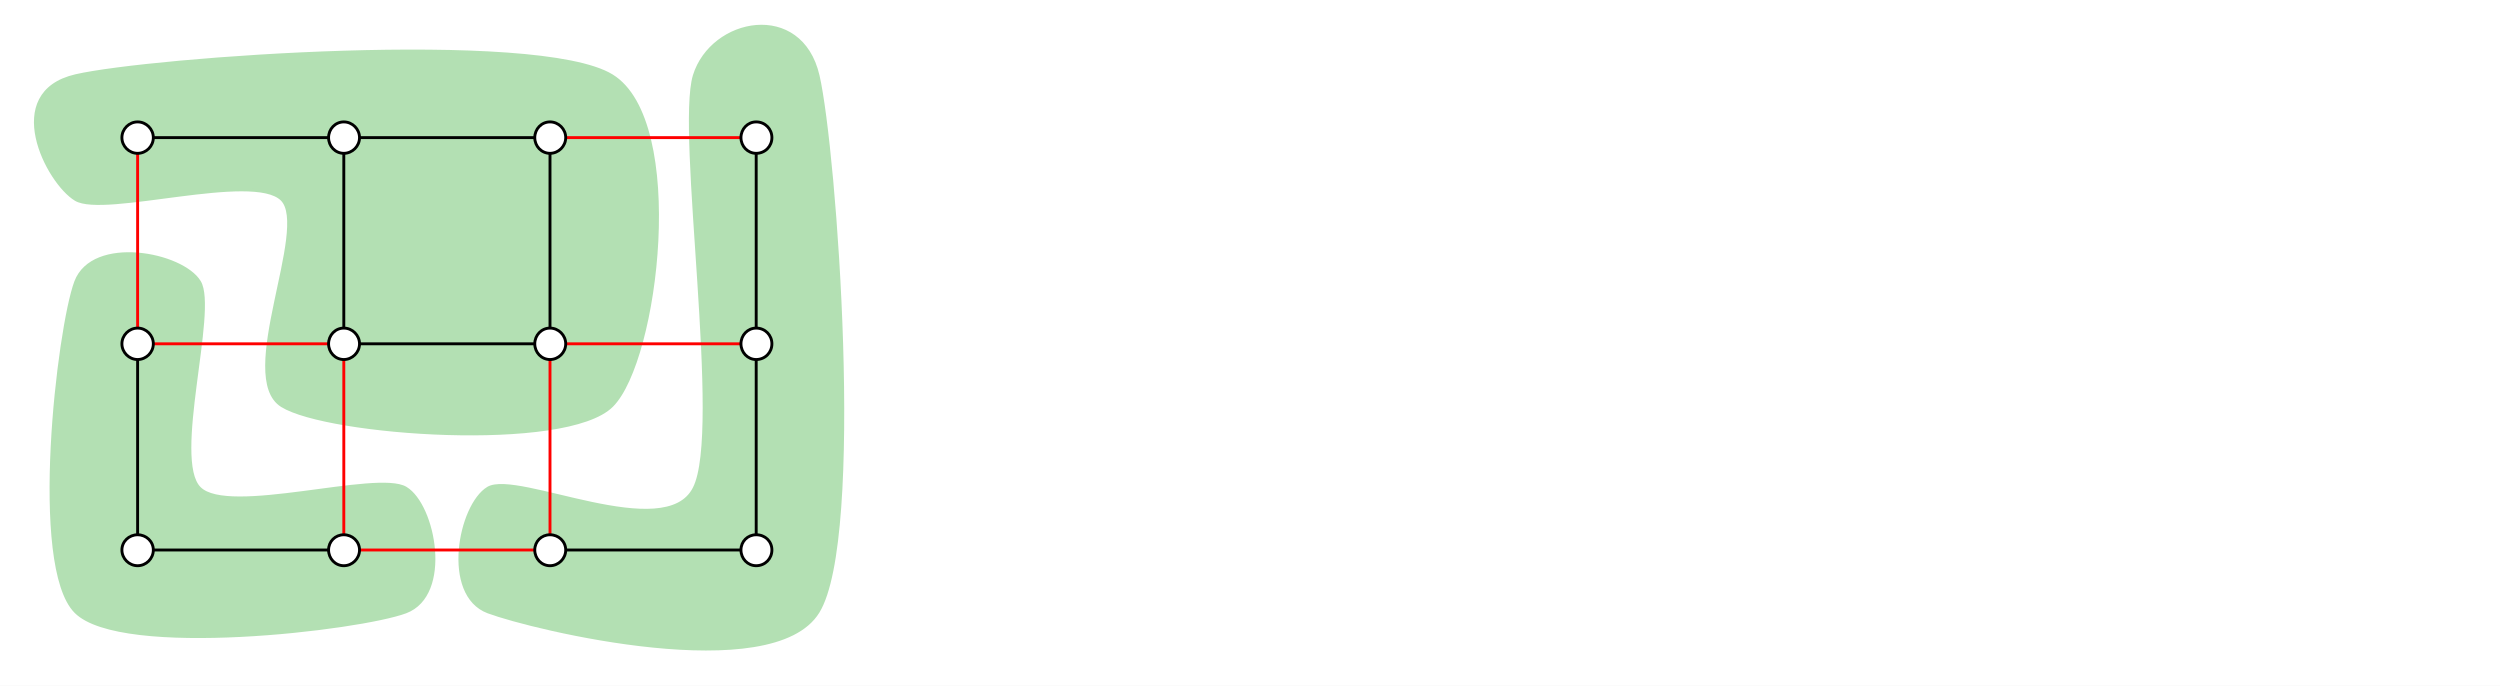
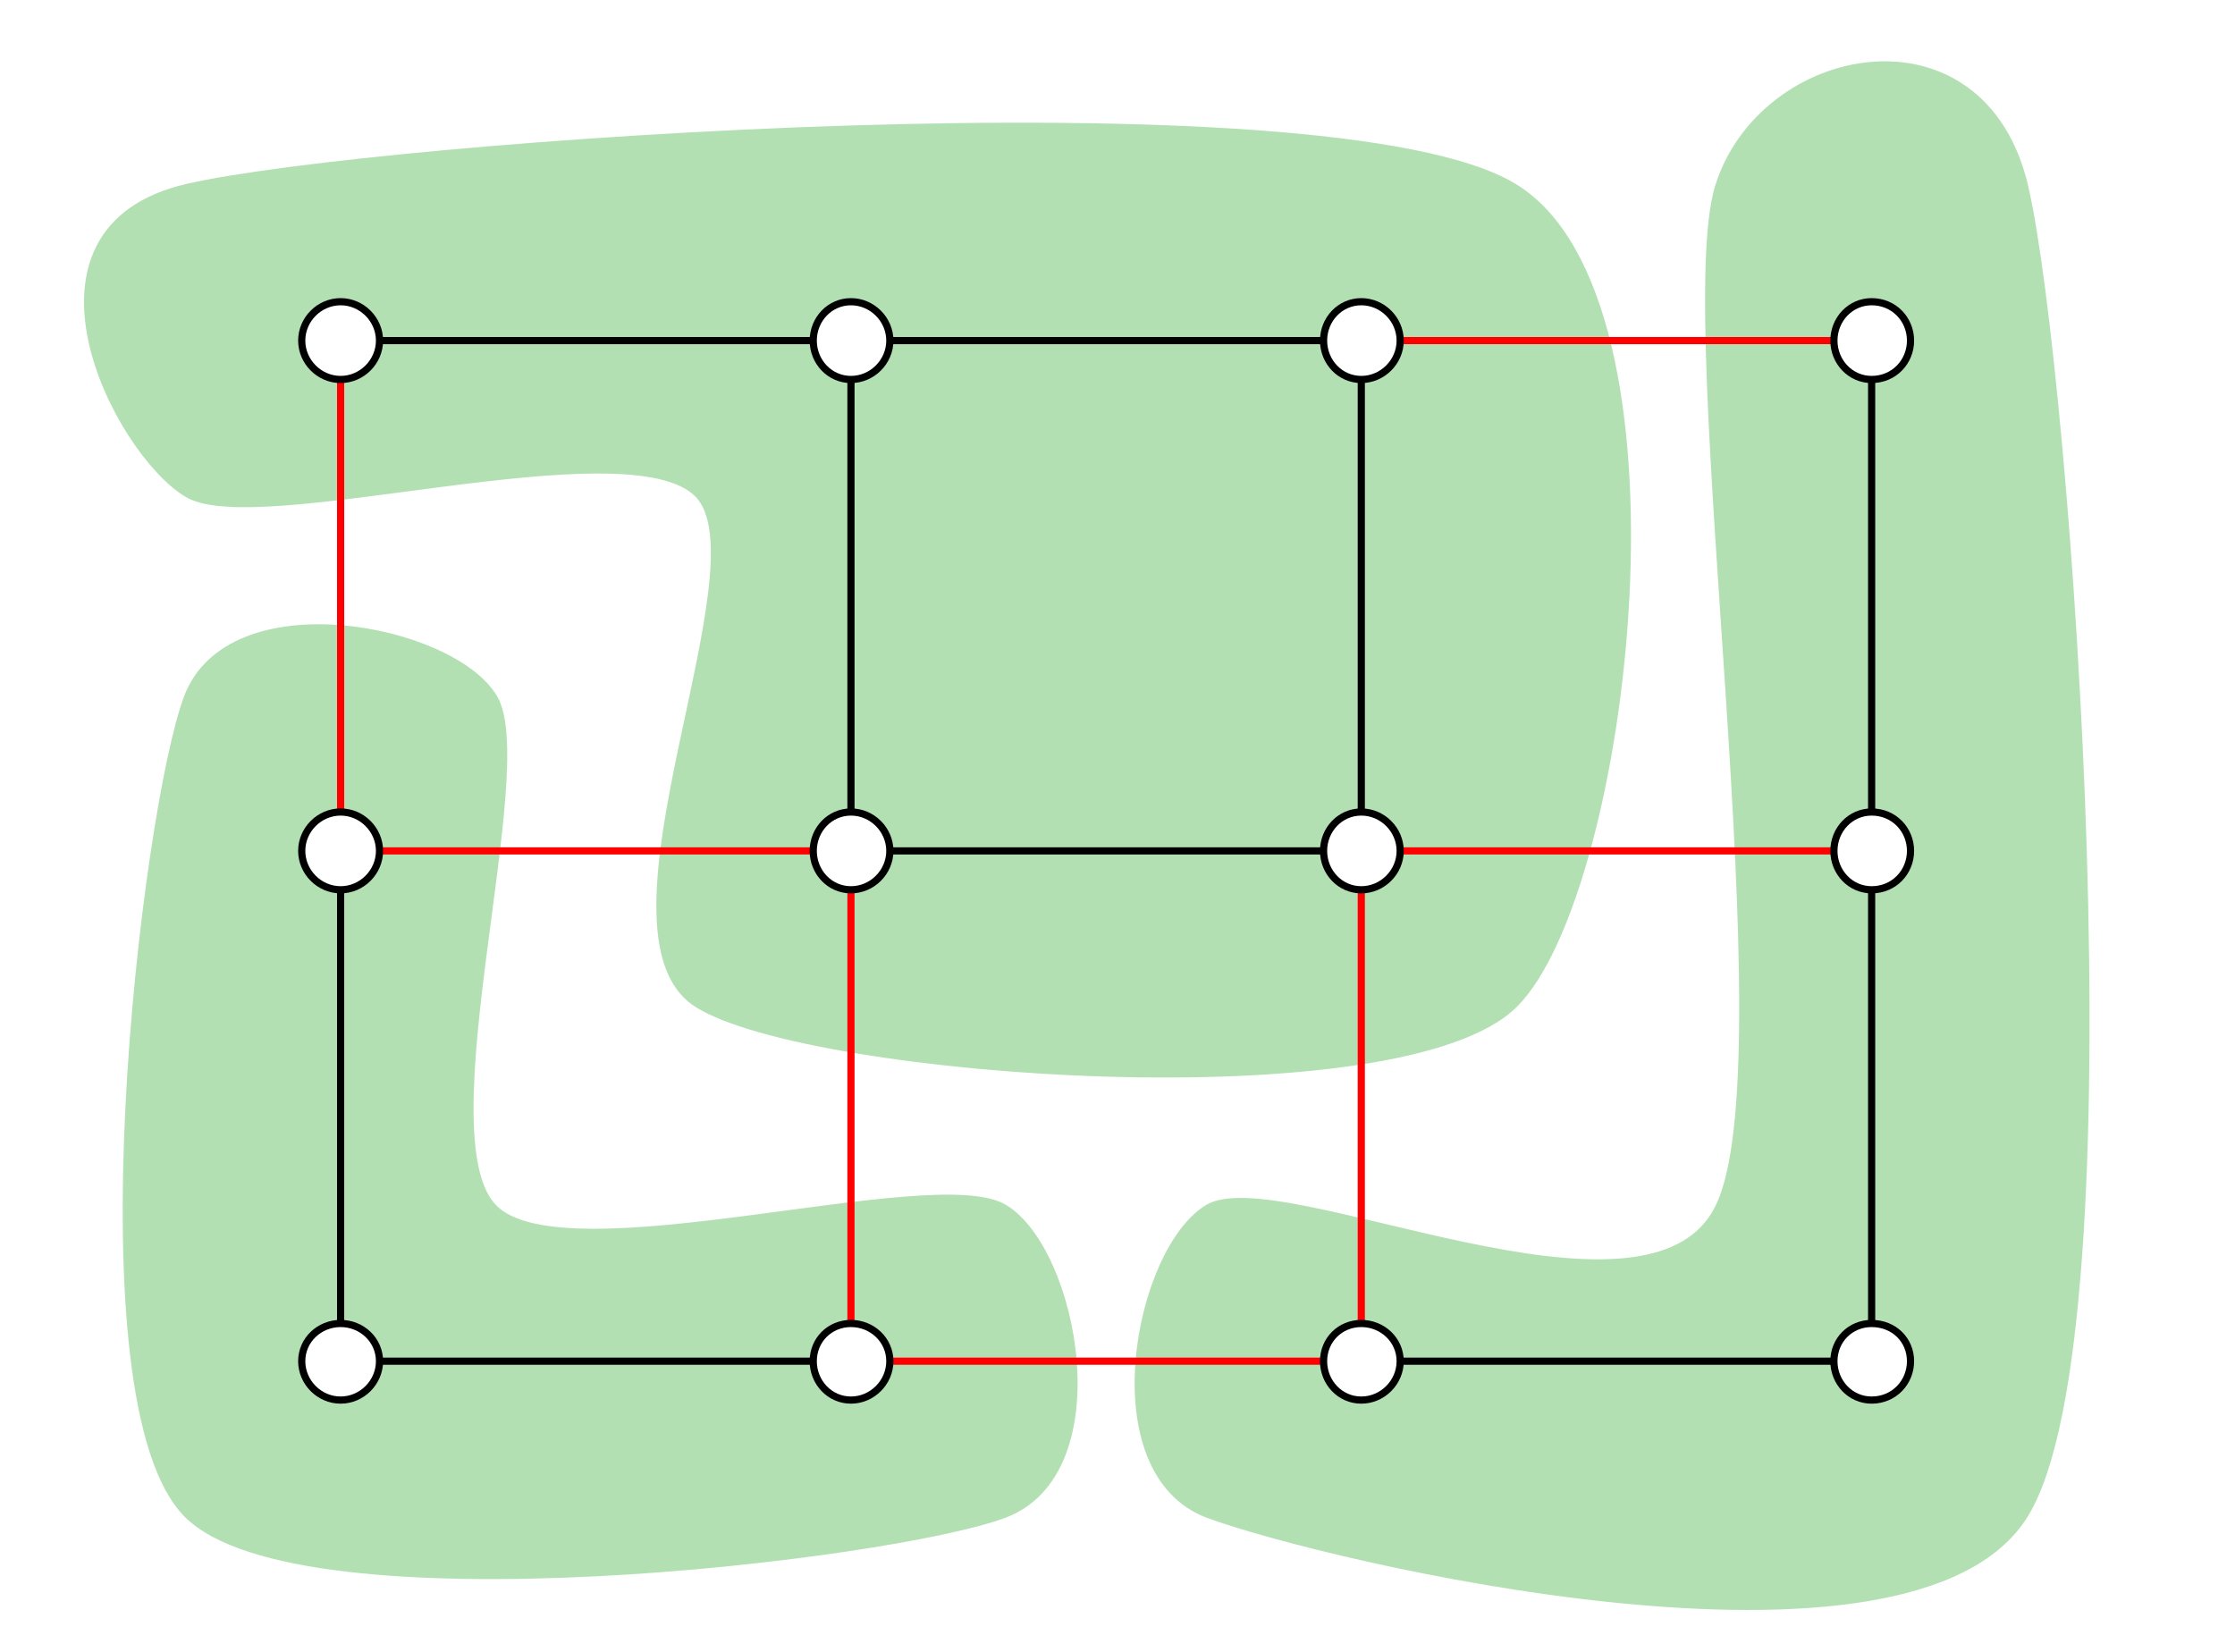
- <svg xmlns="http://www.w3.org/2000/svg" x="0" y="0" width="525" height="144" viewBox="0 0 525 144" version="1.1" style="display: block;margin-left: auto;margin-right: auto;">
-   <defs>
-     <style type="text/css">
+ <svg xmlns="http://www.w3.org/2000/svg" x="0" y="0" width="189.631" height="140.165" viewBox="0 0 189.631 140.165" version="1.1" style="display:block" id="svg72">
+   <defs id="defs4">
+     <style type="text/css" id="style2">

.g1_1{
fill: #B3E0B3;
stroke: #B3E0B3;
stroke-width: 0.609;
stroke-linecap: butt;
stroke-linejoin: miter;
}
.g2_1{
fill: none;
stroke: #000000;
stroke-width: 0.609;
stroke-linecap: butt;
stroke-linejoin: miter;
}
.g3_1{
fill: none;
stroke: #FF0000;
stroke-width: 0.609;
stroke-linecap: butt;
stroke-linejoin: miter;
}
.g4_1{
fill: #FFFFFF;
stroke: #000000;
stroke-width: 0.609;
stroke-linecap: butt;
stroke-linejoin: miter;
}


</style>
  </defs>
-   <path d="M0,0 L0,144 L525,144 L525,0 Z " fill="#FFFFFF" stroke="none" />
-   <path d="M128.5,15.9c15.6,9.6,9.6,59.7,0,69.3c-9.6,9.6,-59.7,6,-69.3,0c-9.6,-6,6,-37.3,0,-43.3c-6,-6,-37.3,3.6,-43.3,0c-6,-3.6,-15.6,-22.4,0,-26c15.6,-3.6,97,-9.6,112.6,0Z" class="g1_1" />
-   <path d="M15.9,59.2c3.6,-9.6,22.4,-6,26,0c3.6,6,-6,37.3,0,43.3c6,6.1,37.3,-3.6,43.3,0c6,3.6,9.6,22.4,0,26c-9.6,3.6,-59.7,9.6,-69.3,0c-9.6,-9.6,-3.6,-59.7,0,-69.3Z" class="g1_1" />
-   <path d="M102.5,102.5c6.1,-3.6,37.3,12.1,43.3,0c6.1,-12,-3.6,-74.6,0,-86.6c3.7,-12,22.4,-15.6,26,0c3.6,15.6,9.6,97,0,112.6c-9.6,15.6,-59.6,3.6,-69.3,0c-9.6,-3.6,-6,-22.4,0,-26Z" class="g1_1" />
-   <path d="M28.9,115.5l0,-43.3" class="g2_1" />
-   <path d="M28.9,115.5l43.3,0" class="g2_1" />
-   <path d="M28.9,28.9l43.3,0" class="g2_1" />
-   <path d="M72.2,72.2l0,-43.3" class="g2_1" />
-   <path d="M72.2,72.2l43.3,0" class="g2_1" />
-   <path d="M72.2,28.9l43.3,0" class="g2_1" />
-   <path d="M115.5,72.2l0,-43.3" class="g2_1" />
-   <path d="M115.5,115.5l43.3,0" class="g2_1" />
-   <path d="M158.8,115.5l0,-43.3" class="g2_1" />
-   <path d="M158.8,72.2l0,-43.3" class="g2_1" />
-   <path d="M28.9,72.2l0,-43.3" class="g3_1" />
-   <path d="M28.9,72.2l43.3,0" class="g3_1" />
-   <path d="M72.2,115.5l0,-43.3" class="g3_1" />
-   <path d="M72.2,115.5l43.3,0" class="g3_1" />
-   <path d="M115.5,115.5l0,-43.3" class="g3_1" />
-   <path d="M115.5,72.2l43.3,0" class="g3_1" />
-   <path d="M115.5,28.9l43.3,0" class="g3_1" />
-   <path d="M32.2,115.5c0,-1.8,-1.5,-3.2,-3.3,-3.2c-1.8,0,-3.3,1.4,-3.3,3.2c0,1.8,1.5,3.3,3.3,3.3c1.8,0,3.3,-1.5,3.3,-3.3Z" class="g4_1" />
-   <path d="M75.5,115.5c0,-1.8,-1.5,-3.2,-3.3,-3.2c-1.8,0,-3.2,1.4,-3.2,3.2c0,1.8,1.4,3.3,3.2,3.3c1.8,0,3.3,-1.5,3.3,-3.3Z" class="g4_1" />
-   <path d="M32.2,72.2c0,-1.8,-1.5,-3.3,-3.3,-3.3c-1.8,0,-3.3,1.5,-3.3,3.3c0,1.8,1.5,3.3,3.3,3.3c1.8,0,3.3,-1.5,3.3,-3.3Z" class="g4_1" />
-   <path d="M32.2,28.9c0,-1.8,-1.5,-3.3,-3.3,-3.3c-1.8,0,-3.3,1.5,-3.3,3.3c0,1.8,1.5,3.3,3.3,3.3c1.8,0,3.3,-1.5,3.3,-3.3Z" class="g4_1" />
-   <path d="M75.5,72.2c0,-1.8,-1.5,-3.3,-3.3,-3.3c-1.8,0,-3.2,1.5,-3.2,3.3c0,1.8,1.4,3.3,3.2,3.3c1.8,0,3.3,-1.5,3.3,-3.3Z" class="g4_1" />
-   <path d="M75.5,28.9c0,-1.8,-1.5,-3.3,-3.3,-3.3c-1.8,0,-3.2,1.5,-3.2,3.3c0,1.8,1.4,3.3,3.2,3.3c1.8,0,3.3,-1.5,3.3,-3.3Z" class="g4_1" />
-   <path d="M118.8,72.2c0,-1.8,-1.5,-3.3,-3.3,-3.3c-1.8,0,-3.2,1.5,-3.2,3.3c0,1.8,1.4,3.3,3.2,3.3c1.8,0,3.3,-1.5,3.3,-3.3Z" class="g4_1" />
-   <path d="M118.8,28.9c0,-1.8,-1.5,-3.3,-3.3,-3.3c-1.8,0,-3.2,1.5,-3.2,3.3c0,1.8,1.4,3.3,3.2,3.3c1.8,0,3.3,-1.5,3.3,-3.3Z" class="g4_1" />
-   <path d="M118.8,115.5c0,-1.8,-1.5,-3.2,-3.3,-3.2c-1.8,0,-3.2,1.4,-3.2,3.2c0,1.8,1.4,3.3,3.2,3.3c1.8,0,3.3,-1.5,3.3,-3.3Z" class="g4_1" />
-   <path d="M162.1,115.5c0,-1.8,-1.4,-3.2,-3.3,-3.2c-1.8,0,-3.2,1.4,-3.2,3.2c0,1.8,1.4,3.3,3.2,3.3c1.9,0,3.3,-1.5,3.3,-3.3Z" class="g4_1" />
-   <path d="M162.1,72.2c0,-1.8,-1.4,-3.3,-3.3,-3.3c-1.8,0,-3.2,1.5,-3.2,3.3c0,1.8,1.4,3.3,3.2,3.3c1.9,0,3.3,-1.5,3.3,-3.3Z" class="g4_1" />
-   <path d="M162.1,28.9c0,-1.8,-1.4,-3.3,-3.3,-3.3c-1.8,0,-3.2,1.5,-3.2,3.3c0,1.8,1.4,3.3,3.2,3.3c1.9,0,3.3,-1.5,3.3,-3.3Z" class="g4_1" />
+   <path d="M 0,0 V 144 H 525 V 0 Z" id="path6" style="fill:#ffffff;stroke:none" />
+   <path d="m 128.5,15.9 c 15.6,9.6 9.6,59.7 0,69.3 -9.6,9.6 -59.7,6 -69.3,0 -9.6,-6 6,-37.3 0,-43.3 -6,-6 -37.3,3.6 -43.3,0 -6,-3.6 -15.6,-22.4 0,-26 15.6,-3.6 97,-9.6 112.6,0 z" class="g1_1" id="path8" style="fill:#b3e0b3;stroke:#b3e0b3;stroke-width:0.609;stroke-linecap:butt;stroke-linejoin:miter" />
+   <path d="m 15.9,59.2 c 3.6,-9.6 22.4,-6 26,0 3.6,6 -6,37.3 0,43.3 6,6.1 37.3,-3.6 43.3,0 6,3.6 9.6,22.4 0,26 -9.6,3.6 -59.7,9.6 -69.3,0 -9.6,-9.6 -3.6,-59.7 0,-69.3 z" class="g1_1" id="path10" style="fill:#b3e0b3;stroke:#b3e0b3;stroke-width:0.609;stroke-linecap:butt;stroke-linejoin:miter" />
+   <path d="m 102.5,102.5 c 6.1,-3.6 37.3,12.1 43.3,0 6.1,-12 -3.6,-74.6 0,-86.6 3.7,-12 22.4,-15.6 26,0 3.6,15.6 9.6,97 0,112.6 -9.6,15.6 -59.6,3.6 -69.3,0 -9.6,-3.6 -6,-22.4 0,-26 z" class="g1_1" id="path12" style="fill:#b3e0b3;stroke:#b3e0b3;stroke-width:0.609;stroke-linecap:butt;stroke-linejoin:miter" />
+   <path d="M 28.9,115.5 V 72.2" class="g2_1" id="path14" style="fill:none;stroke:#000000;stroke-width:0.609;stroke-linecap:butt;stroke-linejoin:miter" />
+   <path d="M 28.9,115.5 H 72.2" class="g2_1" id="path16" style="fill:none;stroke:#000000;stroke-width:0.609;stroke-linecap:butt;stroke-linejoin:miter" />
+   <path d="M 28.9,28.9 H 72.2" class="g2_1" id="path18" style="fill:none;stroke:#000000;stroke-width:0.609;stroke-linecap:butt;stroke-linejoin:miter" />
+   <path d="M 72.2,72.2 V 28.9" class="g2_1" id="path20" style="fill:none;stroke:#000000;stroke-width:0.609;stroke-linecap:butt;stroke-linejoin:miter" />
+   <path d="m 72.2,72.2 h 43.3" class="g2_1" id="path22" style="fill:none;stroke:#000000;stroke-width:0.609;stroke-linecap:butt;stroke-linejoin:miter" />
+   <path d="m 72.2,28.9 h 43.3" class="g2_1" id="path24" style="fill:none;stroke:#000000;stroke-width:0.609;stroke-linecap:butt;stroke-linejoin:miter" />
+   <path d="M 115.5,72.2 V 28.9" class="g2_1" id="path26" style="fill:none;stroke:#000000;stroke-width:0.609;stroke-linecap:butt;stroke-linejoin:miter" />
+   <path d="m 115.5,115.5 h 43.3" class="g2_1" id="path28" style="fill:none;stroke:#000000;stroke-width:0.609;stroke-linecap:butt;stroke-linejoin:miter" />
+   <path d="M 158.8,115.5 V 72.2" class="g2_1" id="path30" style="fill:none;stroke:#000000;stroke-width:0.609;stroke-linecap:butt;stroke-linejoin:miter" />
+   <path d="M 158.8,72.2 V 28.9" class="g2_1" id="path32" style="fill:none;stroke:#000000;stroke-width:0.609;stroke-linecap:butt;stroke-linejoin:miter" />
+   <path d="M 28.9,72.2 V 28.9" class="g3_1" id="path34" style="fill:none;stroke:#ff0000;stroke-width:0.609;stroke-linecap:butt;stroke-linejoin:miter" />
+   <path d="M 28.9,72.2 H 72.2" class="g3_1" id="path36" style="fill:none;stroke:#ff0000;stroke-width:0.609;stroke-linecap:butt;stroke-linejoin:miter" />
+   <path d="M 72.2,115.5 V 72.2" class="g3_1" id="path38" style="fill:none;stroke:#ff0000;stroke-width:0.609;stroke-linecap:butt;stroke-linejoin:miter" />
+   <path d="m 72.2,115.5 h 43.3" class="g3_1" id="path40" style="fill:none;stroke:#ff0000;stroke-width:0.609;stroke-linecap:butt;stroke-linejoin:miter" />
+   <path d="M 115.5,115.5 V 72.2" class="g3_1" id="path42" style="fill:none;stroke:#ff0000;stroke-width:0.609;stroke-linecap:butt;stroke-linejoin:miter" />
+   <path d="m 115.5,72.2 h 43.3" class="g3_1" id="path44" style="fill:none;stroke:#ff0000;stroke-width:0.609;stroke-linecap:butt;stroke-linejoin:miter" />
+   <path d="m 115.5,28.9 h 43.3" class="g3_1" id="path46" style="fill:none;stroke:#ff0000;stroke-width:0.609;stroke-linecap:butt;stroke-linejoin:miter" />
+   <path d="m 32.2,115.5 c 0,-1.8 -1.5,-3.2 -3.3,-3.2 -1.8,0 -3.3,1.4 -3.3,3.2 0,1.8 1.5,3.3 3.3,3.3 1.8,0 3.3,-1.5 3.3,-3.3 z" class="g4_1" id="path48" style="fill:#ffffff;stroke:#000000;stroke-width:0.609;stroke-linecap:butt;stroke-linejoin:miter" />
+   <path d="m 75.5,115.5 c 0,-1.8 -1.5,-3.2 -3.3,-3.2 -1.8,0 -3.2,1.4 -3.2,3.2 0,1.8 1.4,3.3 3.2,3.3 1.8,0 3.3,-1.5 3.3,-3.3 z" class="g4_1" id="path50" style="fill:#ffffff;stroke:#000000;stroke-width:0.609;stroke-linecap:butt;stroke-linejoin:miter" />
+   <path d="m 32.2,72.2 c 0,-1.8 -1.5,-3.3 -3.3,-3.3 -1.8,0 -3.3,1.5 -3.3,3.3 0,1.8 1.5,3.3 3.3,3.3 1.8,0 3.3,-1.5 3.3,-3.3 z" class="g4_1" id="path52" style="fill:#ffffff;stroke:#000000;stroke-width:0.609;stroke-linecap:butt;stroke-linejoin:miter" />
+   <path d="m 32.2,28.9 c 0,-1.8 -1.5,-3.3 -3.3,-3.3 -1.8,0 -3.3,1.5 -3.3,3.3 0,1.8 1.5,3.3 3.3,3.3 1.8,0 3.3,-1.5 3.3,-3.3 z" class="g4_1" id="path54" style="fill:#ffffff;stroke:#000000;stroke-width:0.609;stroke-linecap:butt;stroke-linejoin:miter" />
+   <path d="m 75.5,72.2 c 0,-1.8 -1.5,-3.3 -3.3,-3.3 -1.8,0 -3.2,1.5 -3.2,3.3 0,1.8 1.4,3.3 3.2,3.3 1.8,0 3.3,-1.5 3.3,-3.3 z" class="g4_1" id="path56" style="fill:#ffffff;stroke:#000000;stroke-width:0.609;stroke-linecap:butt;stroke-linejoin:miter" />
+   <path d="m 75.5,28.9 c 0,-1.8 -1.5,-3.3 -3.3,-3.3 -1.8,0 -3.2,1.5 -3.2,3.3 0,1.8 1.4,3.3 3.2,3.3 1.8,0 3.3,-1.5 3.3,-3.3 z" class="g4_1" id="path58" style="fill:#ffffff;stroke:#000000;stroke-width:0.609;stroke-linecap:butt;stroke-linejoin:miter" />
+   <path d="m 118.8,72.2 c 0,-1.8 -1.5,-3.3 -3.3,-3.3 -1.8,0 -3.2,1.5 -3.2,3.3 0,1.8 1.4,3.3 3.2,3.3 1.8,0 3.3,-1.5 3.3,-3.3 z" class="g4_1" id="path60" style="fill:#ffffff;stroke:#000000;stroke-width:0.609;stroke-linecap:butt;stroke-linejoin:miter" />
+   <path d="m 118.8,28.9 c 0,-1.8 -1.5,-3.3 -3.3,-3.3 -1.8,0 -3.2,1.5 -3.2,3.3 0,1.8 1.4,3.3 3.2,3.3 1.8,0 3.3,-1.5 3.3,-3.3 z" class="g4_1" id="path62" style="fill:#ffffff;stroke:#000000;stroke-width:0.609;stroke-linecap:butt;stroke-linejoin:miter" />
+   <path d="m 118.8,115.5 c 0,-1.8 -1.5,-3.2 -3.3,-3.2 -1.8,0 -3.2,1.4 -3.2,3.2 0,1.8 1.4,3.3 3.2,3.3 1.8,0 3.3,-1.5 3.3,-3.3 z" class="g4_1" id="path64" style="fill:#ffffff;stroke:#000000;stroke-width:0.609;stroke-linecap:butt;stroke-linejoin:miter" />
+   <path d="m 162.1,115.5 c 0,-1.8 -1.4,-3.2 -3.3,-3.2 -1.8,0 -3.2,1.4 -3.2,3.2 0,1.8 1.4,3.3 3.2,3.3 1.9,0 3.3,-1.5 3.3,-3.3 z" class="g4_1" id="path66" style="fill:#ffffff;stroke:#000000;stroke-width:0.609;stroke-linecap:butt;stroke-linejoin:miter" />
+   <path d="m 162.1,72.2 c 0,-1.8 -1.4,-3.3 -3.3,-3.3 -1.8,0 -3.2,1.5 -3.2,3.3 0,1.8 1.4,3.3 3.2,3.3 1.9,0 3.3,-1.5 3.3,-3.3 z" class="g4_1" id="path68" style="fill:#ffffff;stroke:#000000;stroke-width:0.609;stroke-linecap:butt;stroke-linejoin:miter" />
+   <path d="m 162.1,28.9 c 0,-1.8 -1.4,-3.3 -3.3,-3.3 -1.8,0 -3.2,1.5 -3.2,3.3 0,1.8 1.4,3.3 3.2,3.3 1.9,0 3.3,-1.5 3.3,-3.3 z" class="g4_1" id="path70" style="fill:#ffffff;stroke:#000000;stroke-width:0.609;stroke-linecap:butt;stroke-linejoin:miter" />
</svg>
